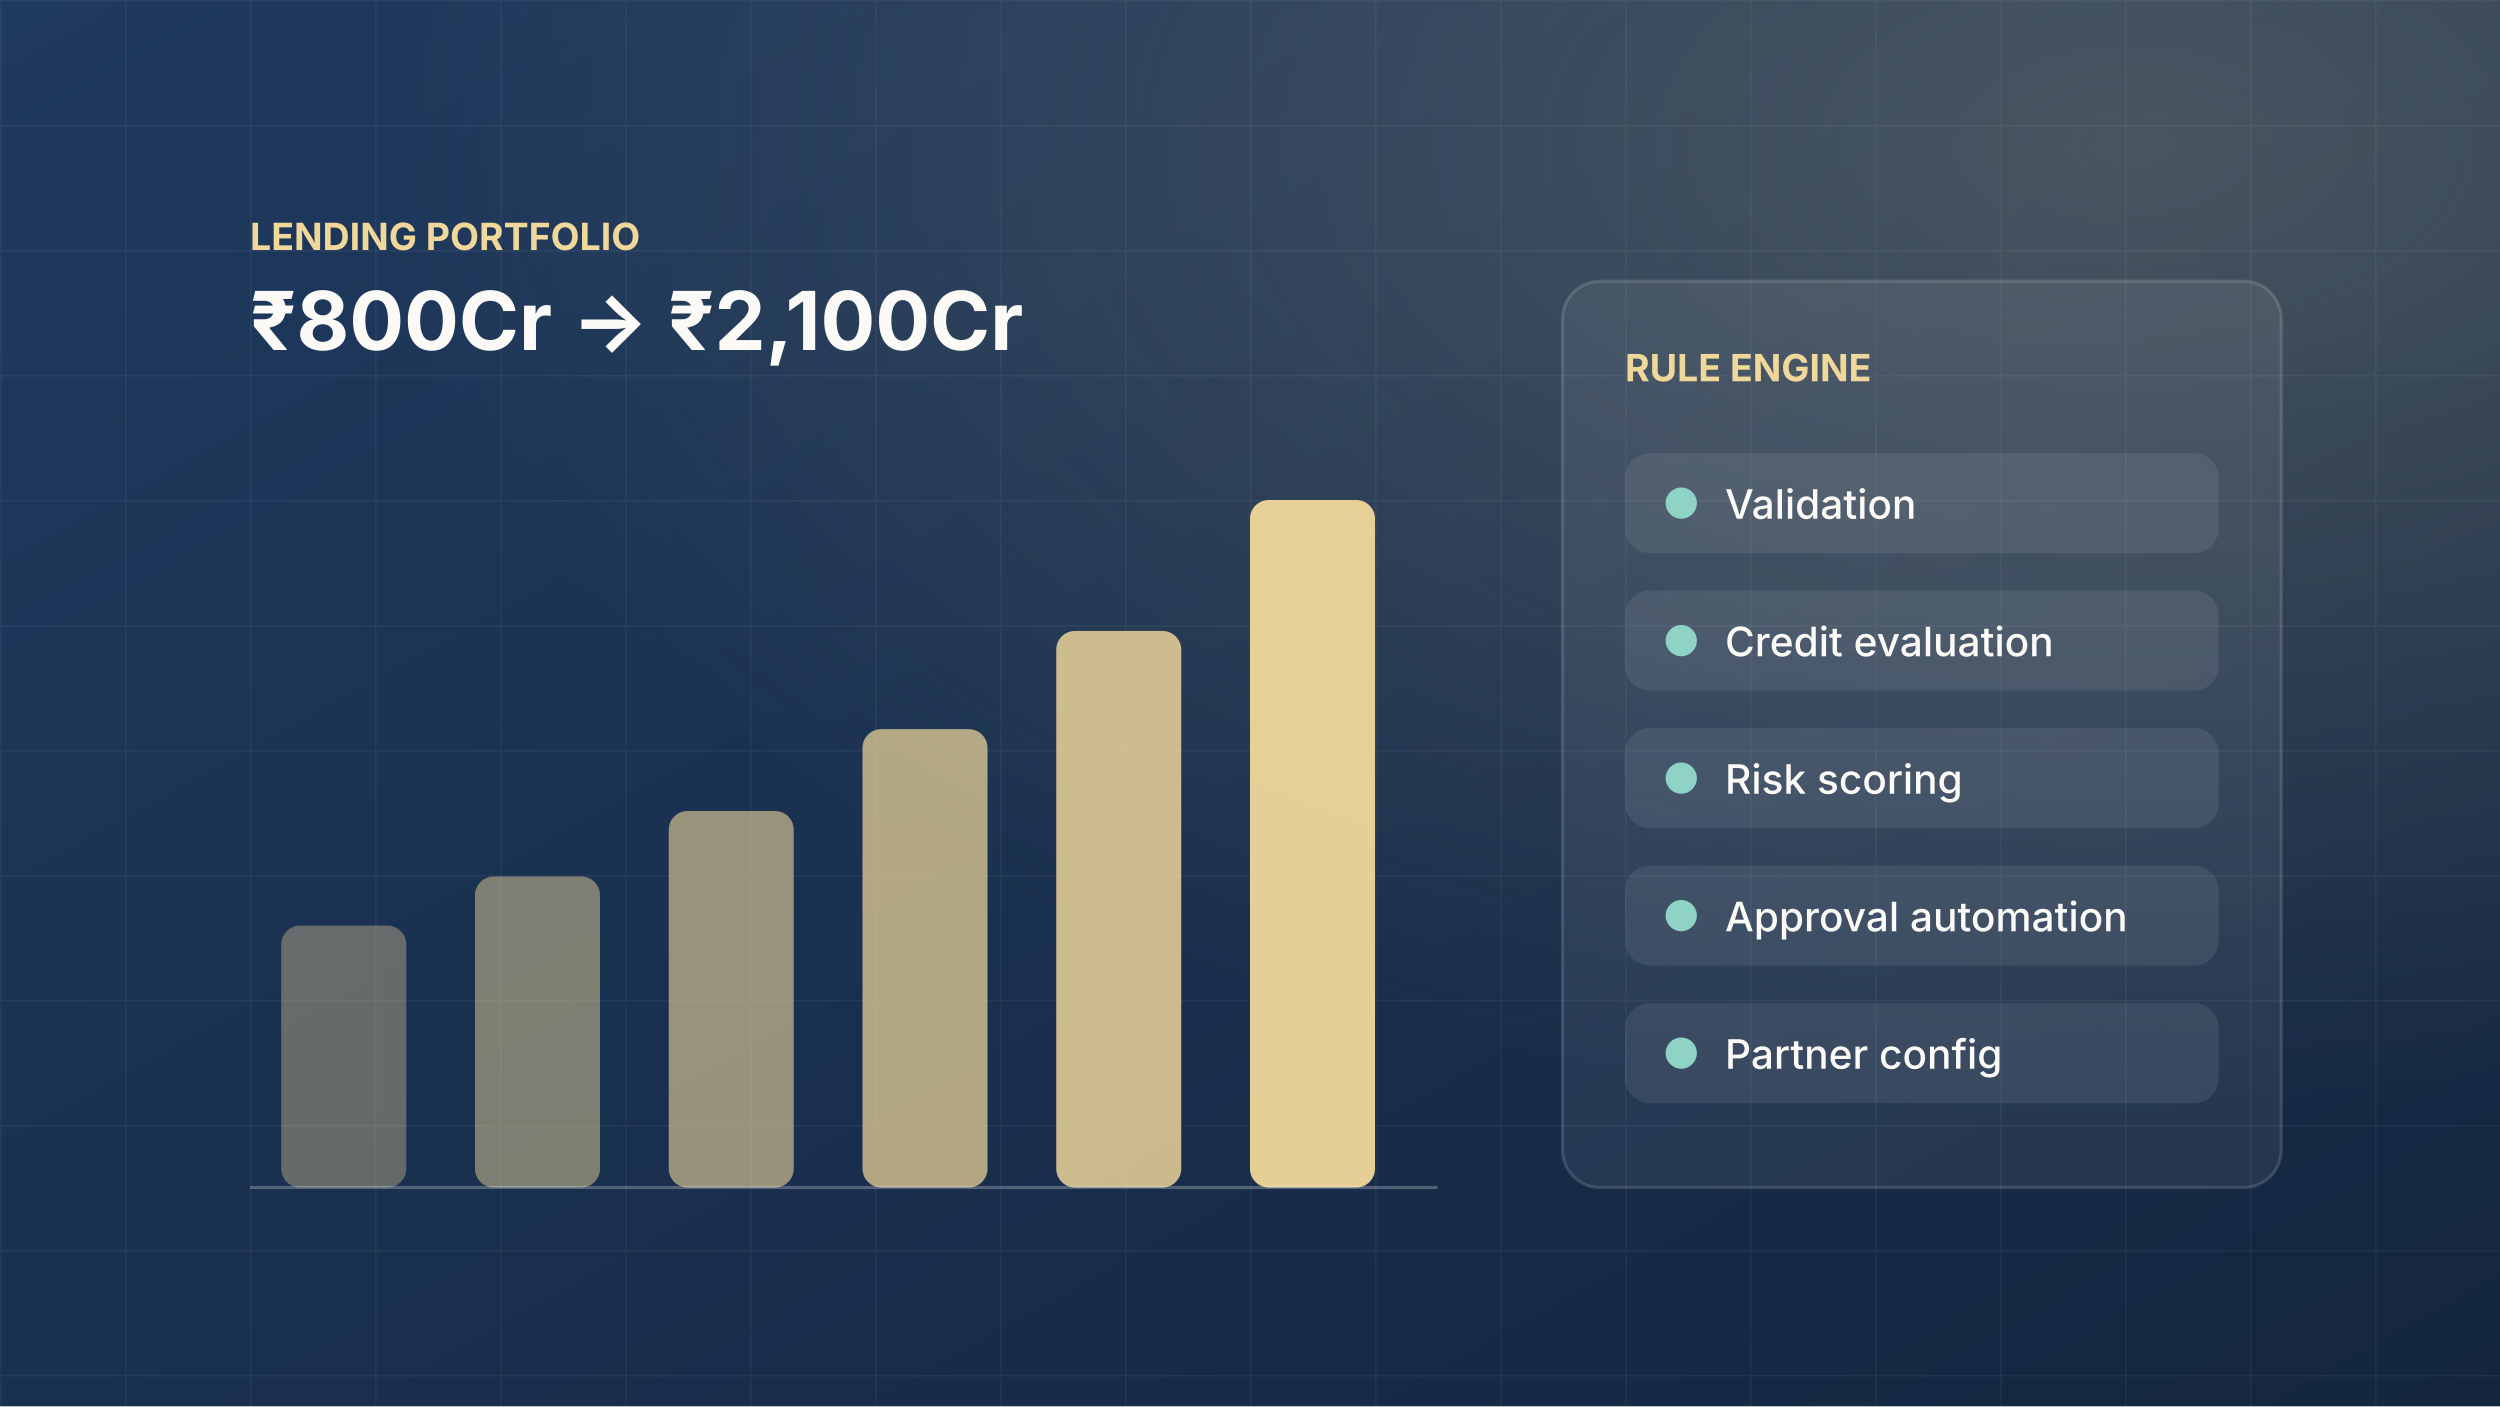
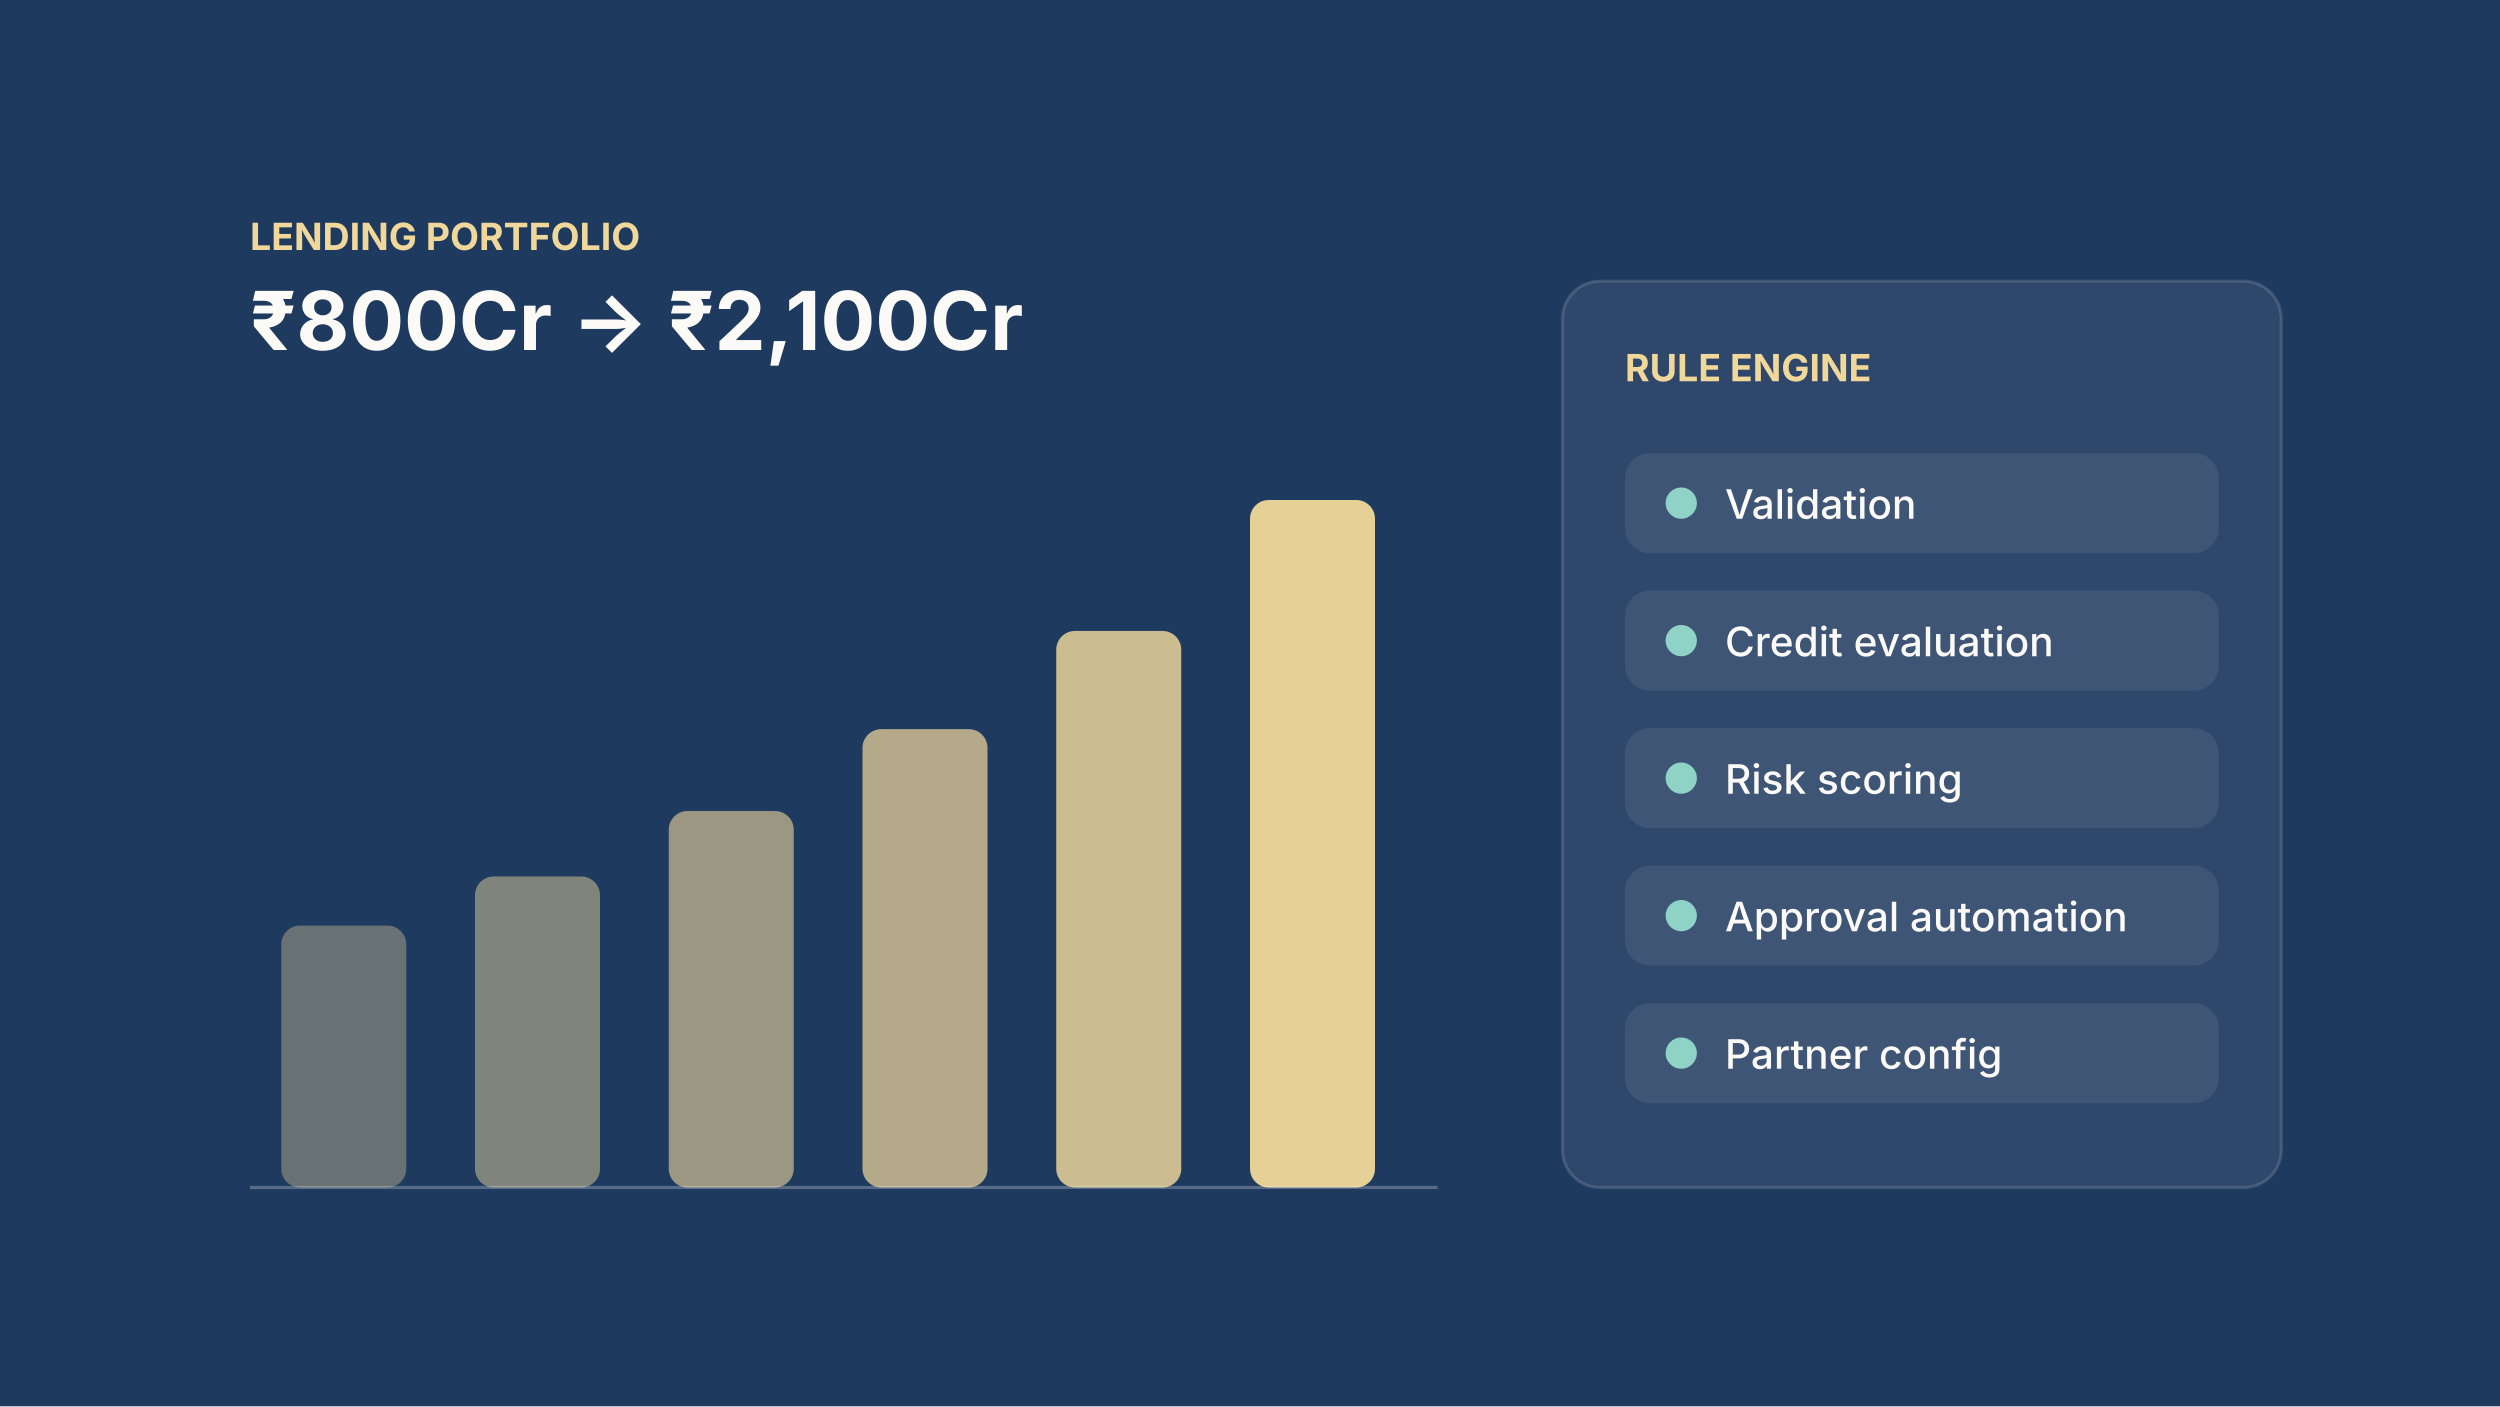
<svg xmlns="http://www.w3.org/2000/svg" viewBox="0 0 800 450" role="img" aria-label="Lending portfolio growth and rule engine">
  <defs>
    <linearGradient id="bg" x1="0" y1="0" x2="1" y2="1">
      <stop offset="0" stop-color="#1f3a5f" />
-       <stop offset="1" stop-color="#14263f" />
+       <stop offset="1" stop-color="#1f3a5f" />
    </linearGradient>
    <pattern id="grid" width="40" height="40" patternUnits="userSpaceOnUse">
      <path d="M40 0H0V40" fill="none" stroke="#ffffff" stroke-opacity="0.05" />
    </pattern>
    <radialGradient id="glow" cx="0.85" cy="0.1" r="0.7">
      <stop offset="0" stop-color="#f0d79a" stop-opacity="0.22" />
      <stop offset="1" stop-color="#f0d79a" stop-opacity="0" />
    </radialGradient>
  </defs>
  <rect width="800" height="450" fill="url(#bg)" />
-   <rect width="800" height="450" fill="url(#grid)" />
-   <rect width="800" height="450" fill="url(#glow)" />
  <text x="80" y="80" font-family="Inter, Segoe UI, Arial, sans-serif" font-size="12" font-weight="700" fill="#f0d79a" fill-opacity="1" text-anchor="start">LENDING PORTFOLIO</text>
  <text x="80" y="112" font-family="Inter, Segoe UI, Arial, sans-serif" font-size="26" font-weight="700" fill="#fbfaf7" fill-opacity="1" text-anchor="start">₹800Cr → ₹2,100Cr</text>
  <rect x="90" y="296.19" width="40" height="83.81" rx="6" fill="#f0d79a" fill-opacity="0.35" />
  <rect x="152" y="280.476" width="40" height="99.524" rx="6" fill="#f0d79a" fill-opacity="0.47" />
  <rect x="214" y="259.524" width="40" height="120.476" rx="6" fill="#f0d79a" fill-opacity="0.59" />
  <rect x="276" y="233.333" width="40" height="146.667" rx="6" fill="#f0d79a" fill-opacity="0.71" />
  <rect x="338" y="201.905" width="40" height="178.095" rx="6" fill="#f0d79a" fill-opacity="0.83" />
  <rect x="400" y="160.0" width="40" height="220.0" rx="6" fill="#f0d79a" fill-opacity="0.95" />
  <line x1="80" y1="380" x2="460" y2="380" stroke="#ffffff" stroke-opacity="0.25" />
  <rect x="500" y="90" width="230" height="290" rx="12" fill="#ffffff" fill-opacity="0.07" stroke="#ffffff" stroke-opacity="0.14" />
  <text x="520" y="122" font-family="Inter, Segoe UI, Arial, sans-serif" font-size="12" font-weight="700" fill="#f0d79a" fill-opacity="1" text-anchor="start">RULE ENGINE</text>
  <rect x="520" y="145" width="190" height="32" rx="8" fill="#ffffff" fill-opacity="0.08" />
  <circle cx="538" cy="161" r="5" fill="#8fd3c7" />
  <text x="552" y="166" font-family="Inter, Segoe UI, Arial, sans-serif" font-size="13" font-weight="500" fill="#fbfaf7" fill-opacity="1" text-anchor="start">Validation</text>
  <rect x="520" y="189" width="190" height="32" rx="8" fill="#ffffff" fill-opacity="0.08" />
  <circle cx="538" cy="205" r="5" fill="#8fd3c7" />
  <text x="552" y="210" font-family="Inter, Segoe UI, Arial, sans-serif" font-size="13" font-weight="500" fill="#fbfaf7" fill-opacity="1" text-anchor="start">Credit evaluation</text>
  <rect x="520" y="233" width="190" height="32" rx="8" fill="#ffffff" fill-opacity="0.08" />
  <circle cx="538" cy="249" r="5" fill="#8fd3c7" />
  <text x="552" y="254" font-family="Inter, Segoe UI, Arial, sans-serif" font-size="13" font-weight="500" fill="#fbfaf7" fill-opacity="1" text-anchor="start">Risk scoring</text>
  <rect x="520" y="277" width="190" height="32" rx="8" fill="#ffffff" fill-opacity="0.08" />
  <circle cx="538" cy="293" r="5" fill="#8fd3c7" />
  <text x="552" y="298" font-family="Inter, Segoe UI, Arial, sans-serif" font-size="13" font-weight="500" fill="#fbfaf7" fill-opacity="1" text-anchor="start">Approval automation</text>
  <rect x="520" y="321" width="190" height="32" rx="8" fill="#ffffff" fill-opacity="0.08" />
  <circle cx="538" cy="337" r="5" fill="#8fd3c7" />
  <text x="552" y="342" font-family="Inter, Segoe UI, Arial, sans-serif" font-size="13" font-weight="500" fill="#fbfaf7" fill-opacity="1" text-anchor="start">Partner config</text>
</svg>
